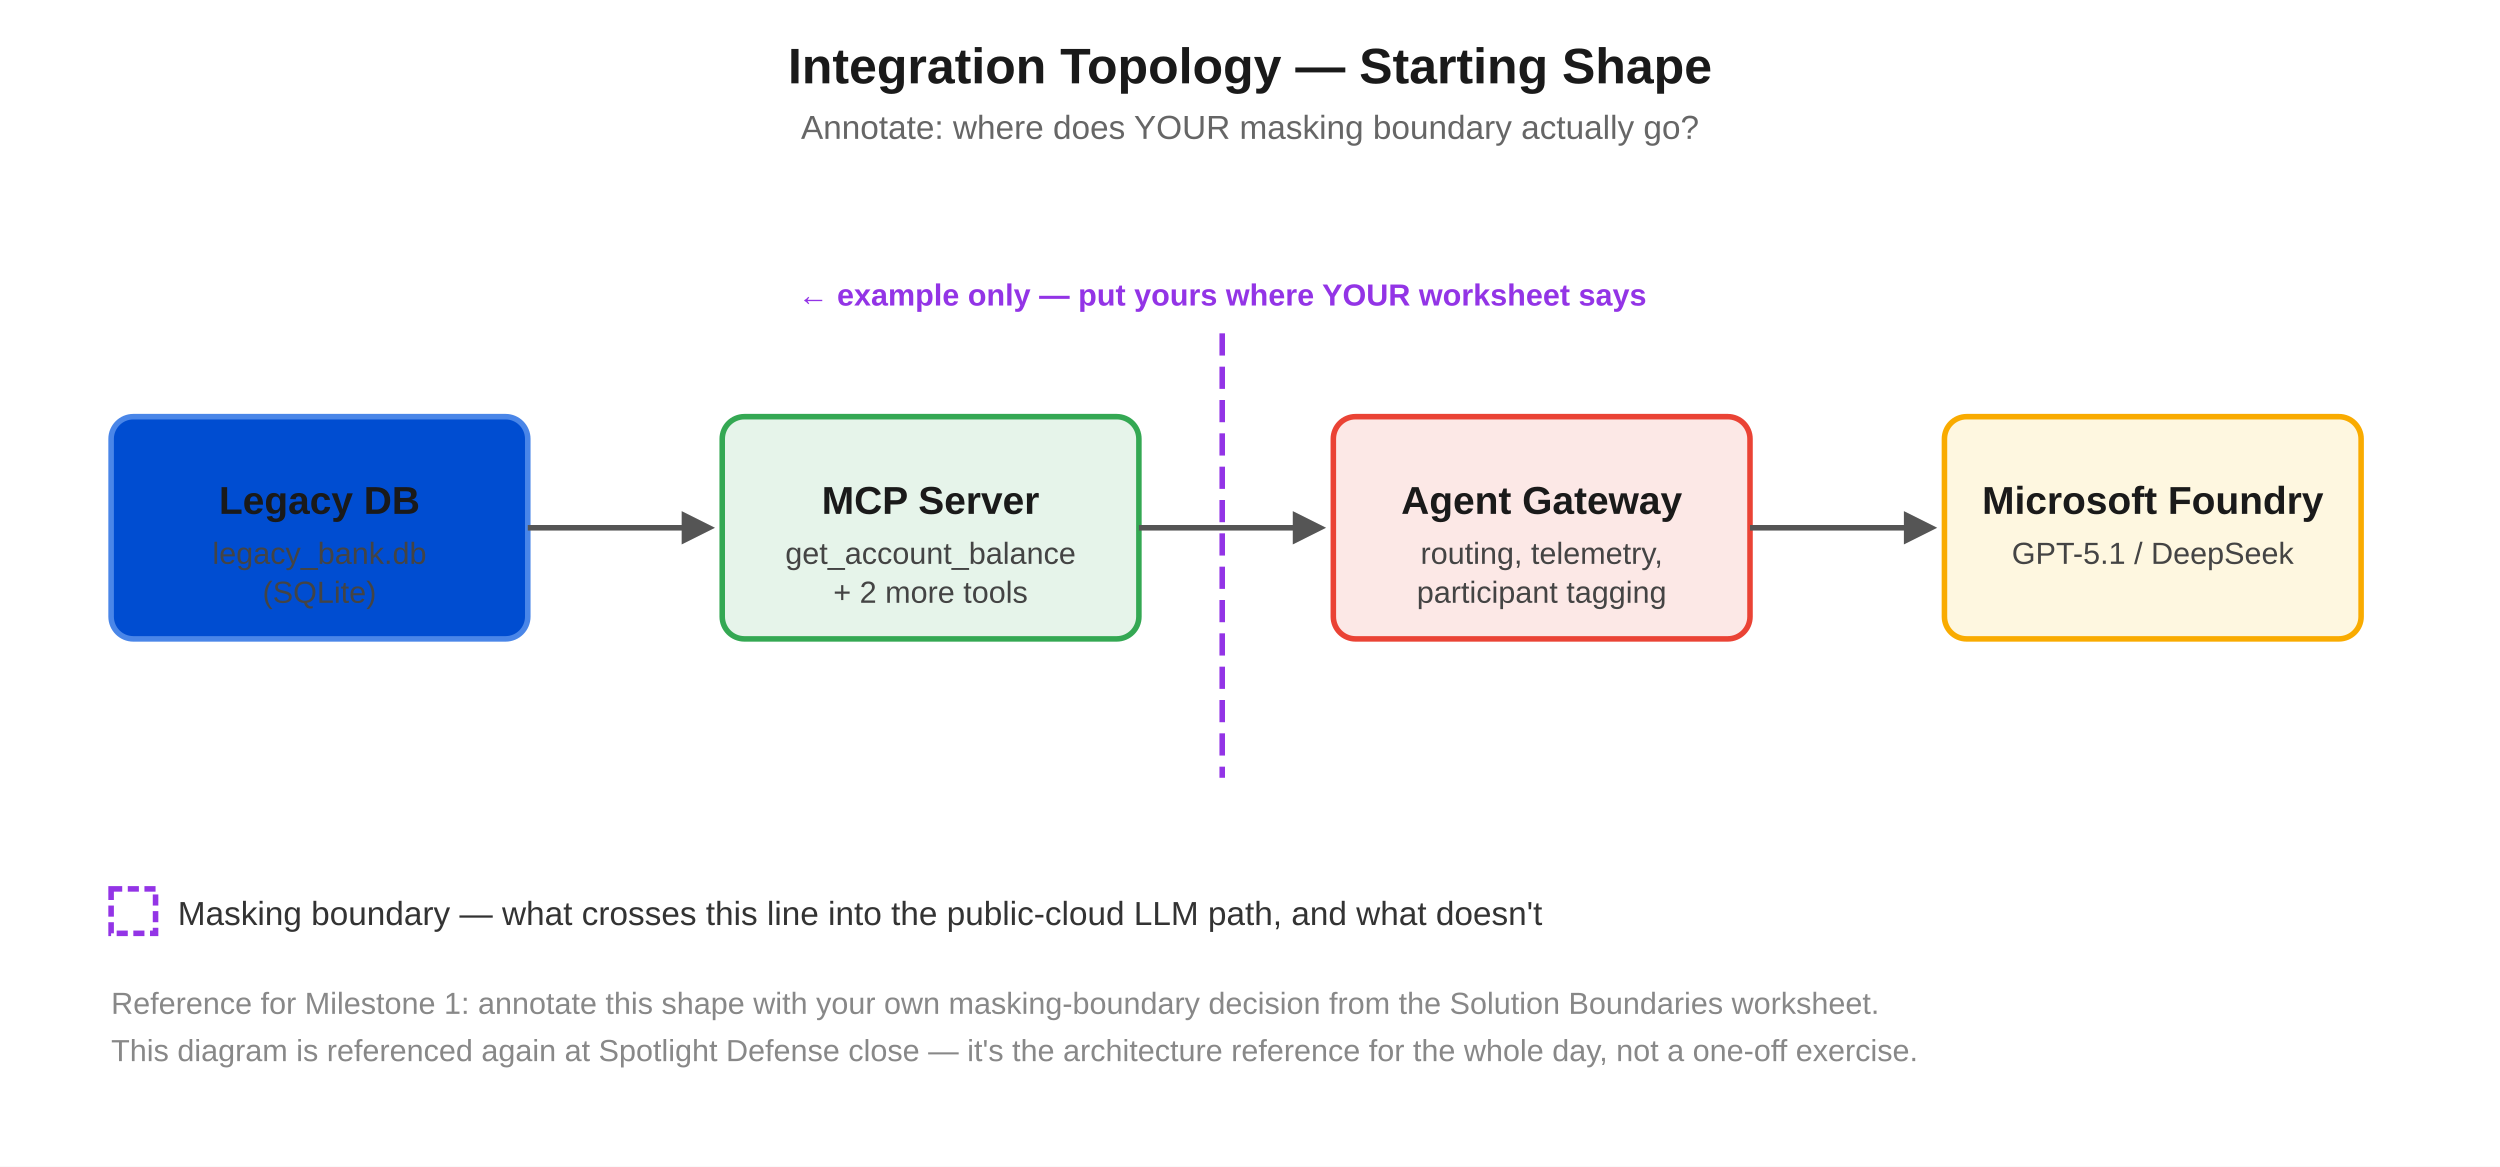
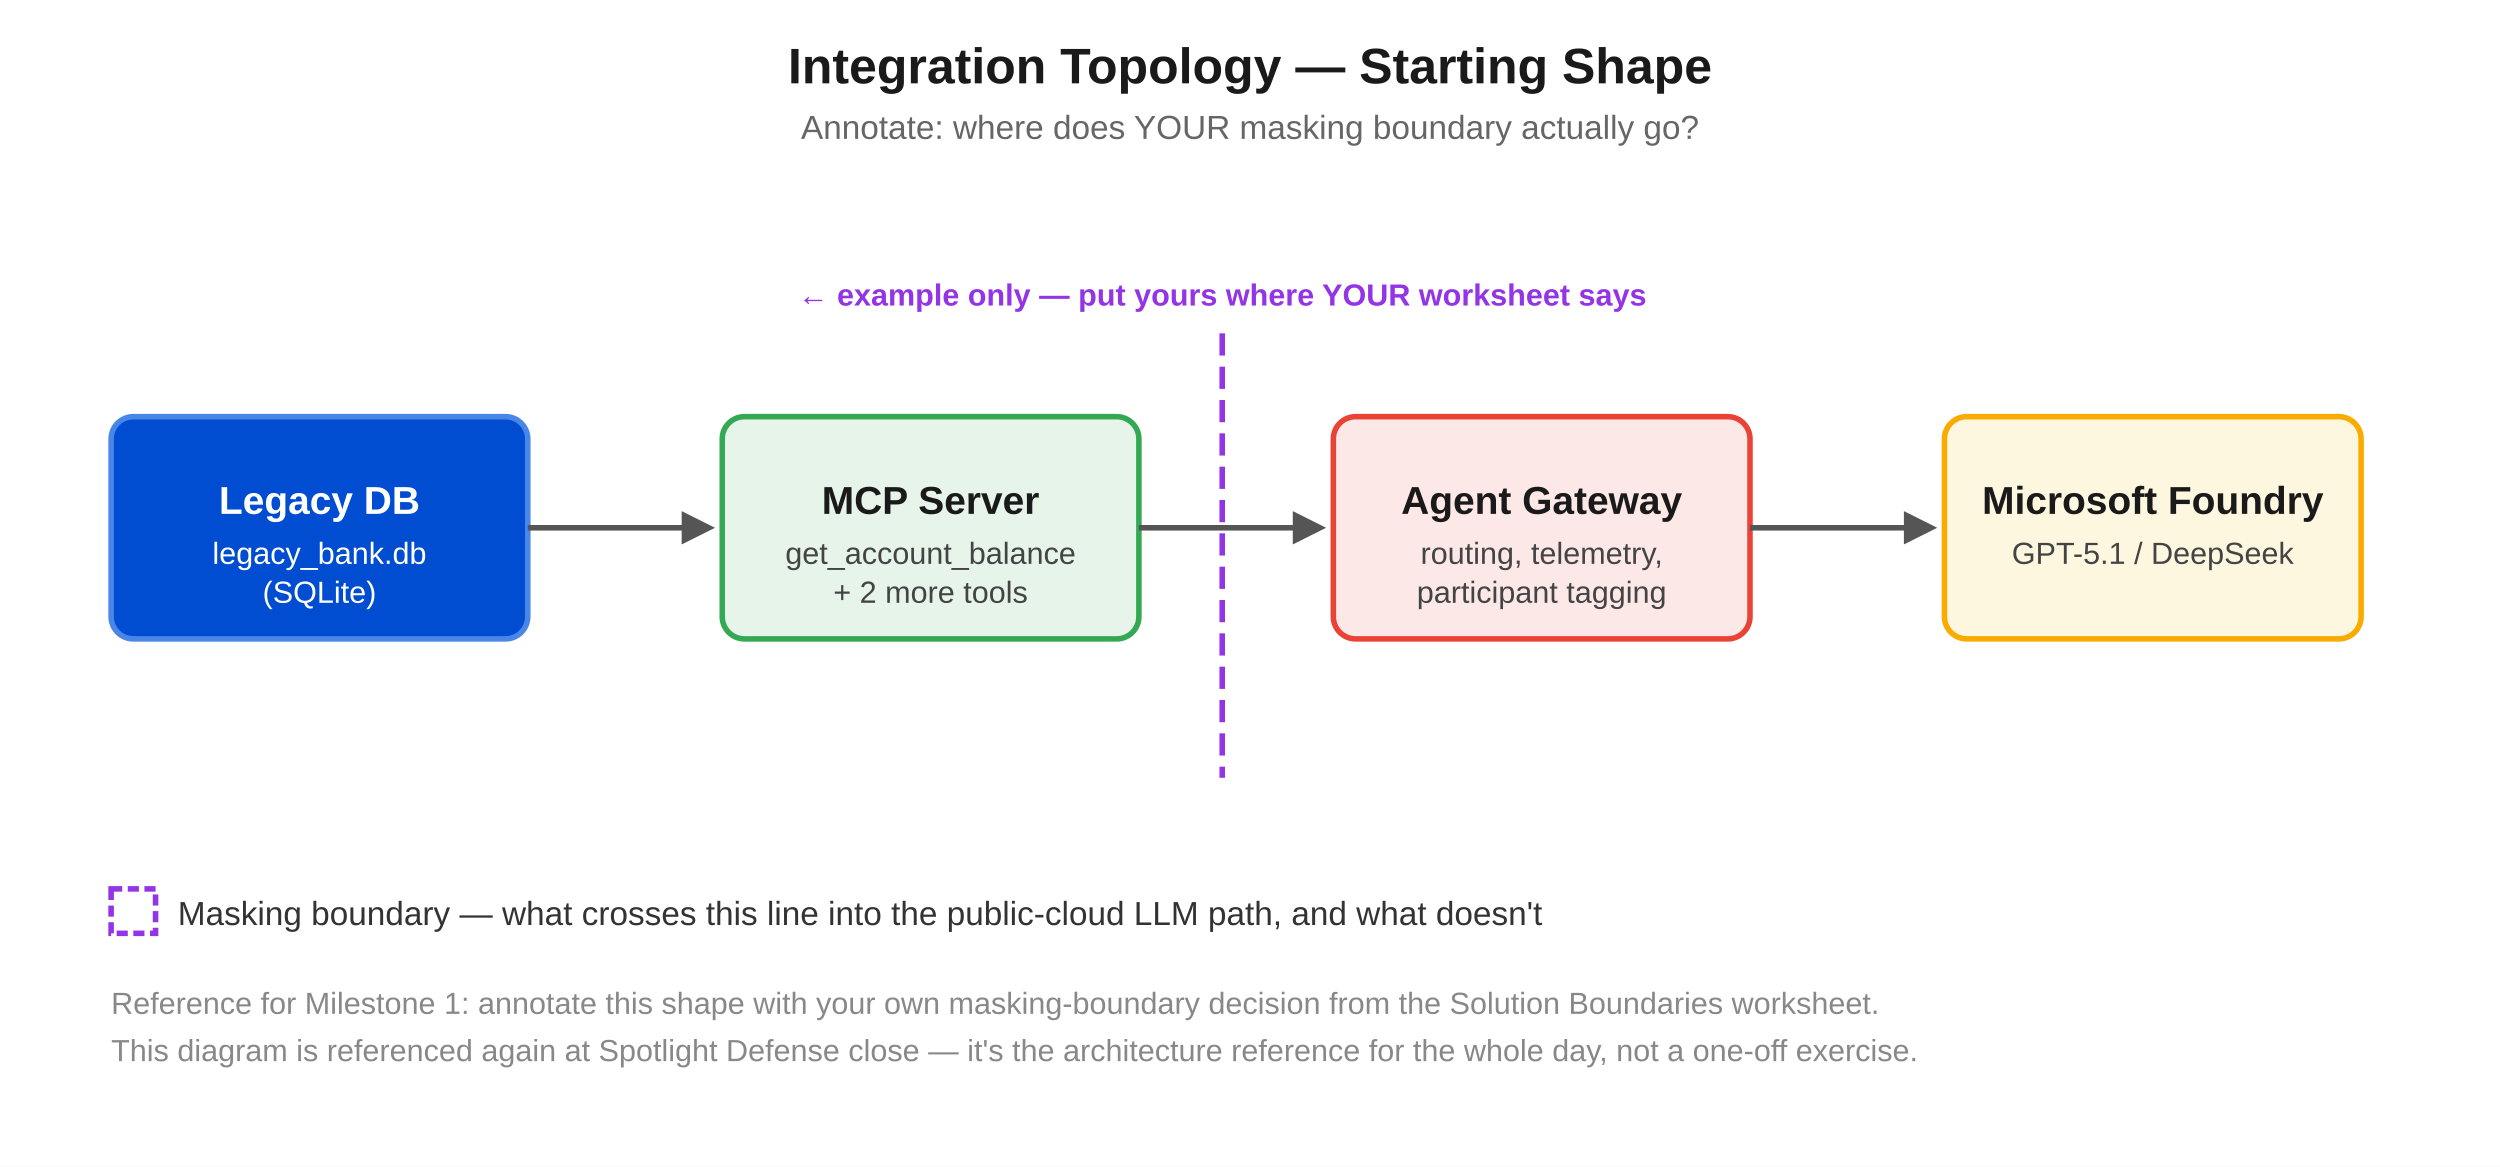
<svg xmlns="http://www.w3.org/2000/svg" viewBox="0 0 900 420" font-family="Arial, sans-serif">
  <rect width="900" height="420" fill="#ffffff" />
  <text x="450" y="30" text-anchor="middle" font-size="18" font-weight="bold" fill="#1a1a1a">
    Integration Topology — Starting Shape
  </text>
  <text x="450" y="50" text-anchor="middle" font-size="12" fill="#666666">
    Annotate: where does YOUR masking boundary actually go?
  </text>
  <rect x="40" y="150" width="150" height="80" rx="8" fill="#004dd1" stroke="#4a86e8" stroke-width="2" />
-   <text x="115" y="185" text-anchor="middle" font-size="14" font-weight="bold" fill="#1a1a1a">Legacy DB</text>
-   <text x="115" y="203" text-anchor="middle" font-size="11" fill="#444444">legacy_bank.db</text>
-   <text x="115" y="217" text-anchor="middle" font-size="11" fill="#444444">(SQLite)</text>
+   <text x="115" y="185" text-anchor="middle" font-size="14" font-weight="bold" fill="#ffffff">Legacy DB</text>
+   <text x="115" y="203" text-anchor="middle" font-size="11" fill="#ffffff">legacy_bank.db</text>
+   <text x="115" y="217" text-anchor="middle" font-size="11" fill="#ffffff">(SQLite)</text>
  <rect x="260" y="150" width="150" height="80" rx="8" fill="#e6f4ea" stroke="#34a853" stroke-width="2" />
  <text x="335" y="185" text-anchor="middle" font-size="14" font-weight="bold" fill="#1a1a1a">MCP Server</text>
  <text x="335" y="203" text-anchor="middle" font-size="11" fill="#444444">get_account_balance</text>
  <text x="335" y="217" text-anchor="middle" font-size="11" fill="#444444">+ 2 more tools</text>
  <rect x="480" y="150" width="150" height="80" rx="8" fill="#fce8e6" stroke="#ea4335" stroke-width="2" />
  <text x="555" y="185" text-anchor="middle" font-size="14" font-weight="bold" fill="#1a1a1a">Agent Gateway</text>
  <text x="555" y="203" text-anchor="middle" font-size="11" fill="#444444">routing, telemetry,</text>
  <text x="555" y="217" text-anchor="middle" font-size="11" fill="#444444">participant tagging</text>
  <rect x="700" y="150" width="150" height="80" rx="8" fill="#fef7e0" stroke="#f9ab00" stroke-width="2" />
  <text x="775" y="185" text-anchor="middle" font-size="14" font-weight="bold" fill="#1a1a1a">Microsoft Foundry</text>
  <text x="775" y="203" text-anchor="middle" font-size="11" fill="#444444">GPT-5.1 / DeepSeek</text>
  <defs>
    <marker id="arrow" viewBox="0 0 10 10" refX="8" refY="5" markerWidth="6" markerHeight="6" orient="auto">
      <path d="M0,0 L10,5 L0,10 z" fill="#555555" />
    </marker>
  </defs>
  <line x1="190" y1="190" x2="255" y2="190" stroke="#555555" stroke-width="2" marker-end="url(#arrow)" />
  <line x1="410" y1="190" x2="475" y2="190" stroke="#555555" stroke-width="2" marker-end="url(#arrow)" />
  <line x1="630" y1="190" x2="695" y2="190" stroke="#555555" stroke-width="2" marker-end="url(#arrow)" />
  <line x1="440" y1="120" x2="440" y2="280" stroke="#9334e6" stroke-width="2" stroke-dasharray="8,4" />
  <text x="440" y="110" text-anchor="middle" font-size="11" fill="#9334e6" font-weight="bold">
    ← example only — put yours where YOUR worksheet says
  </text>
  <rect x="40" y="320" width="16" height="16" fill="none" stroke="#9334e6" stroke-width="2" stroke-dasharray="4,2" />
  <text x="64" y="333" font-size="12" fill="#333333">Masking boundary — what crosses this line into the public-cloud LLM path, and what doesn't</text>
  <text x="40" y="365" font-size="11" fill="#888888">
    Reference for Milestone 1: annotate this shape with your own masking-boundary decision from the Solution Boundaries worksheet.
  </text>
  <text x="40" y="382" font-size="11" fill="#888888">
    This diagram is referenced again at Spotlight Defense close — it's the architecture reference for the whole day, not a one-off exercise.
  </text>
</svg>
